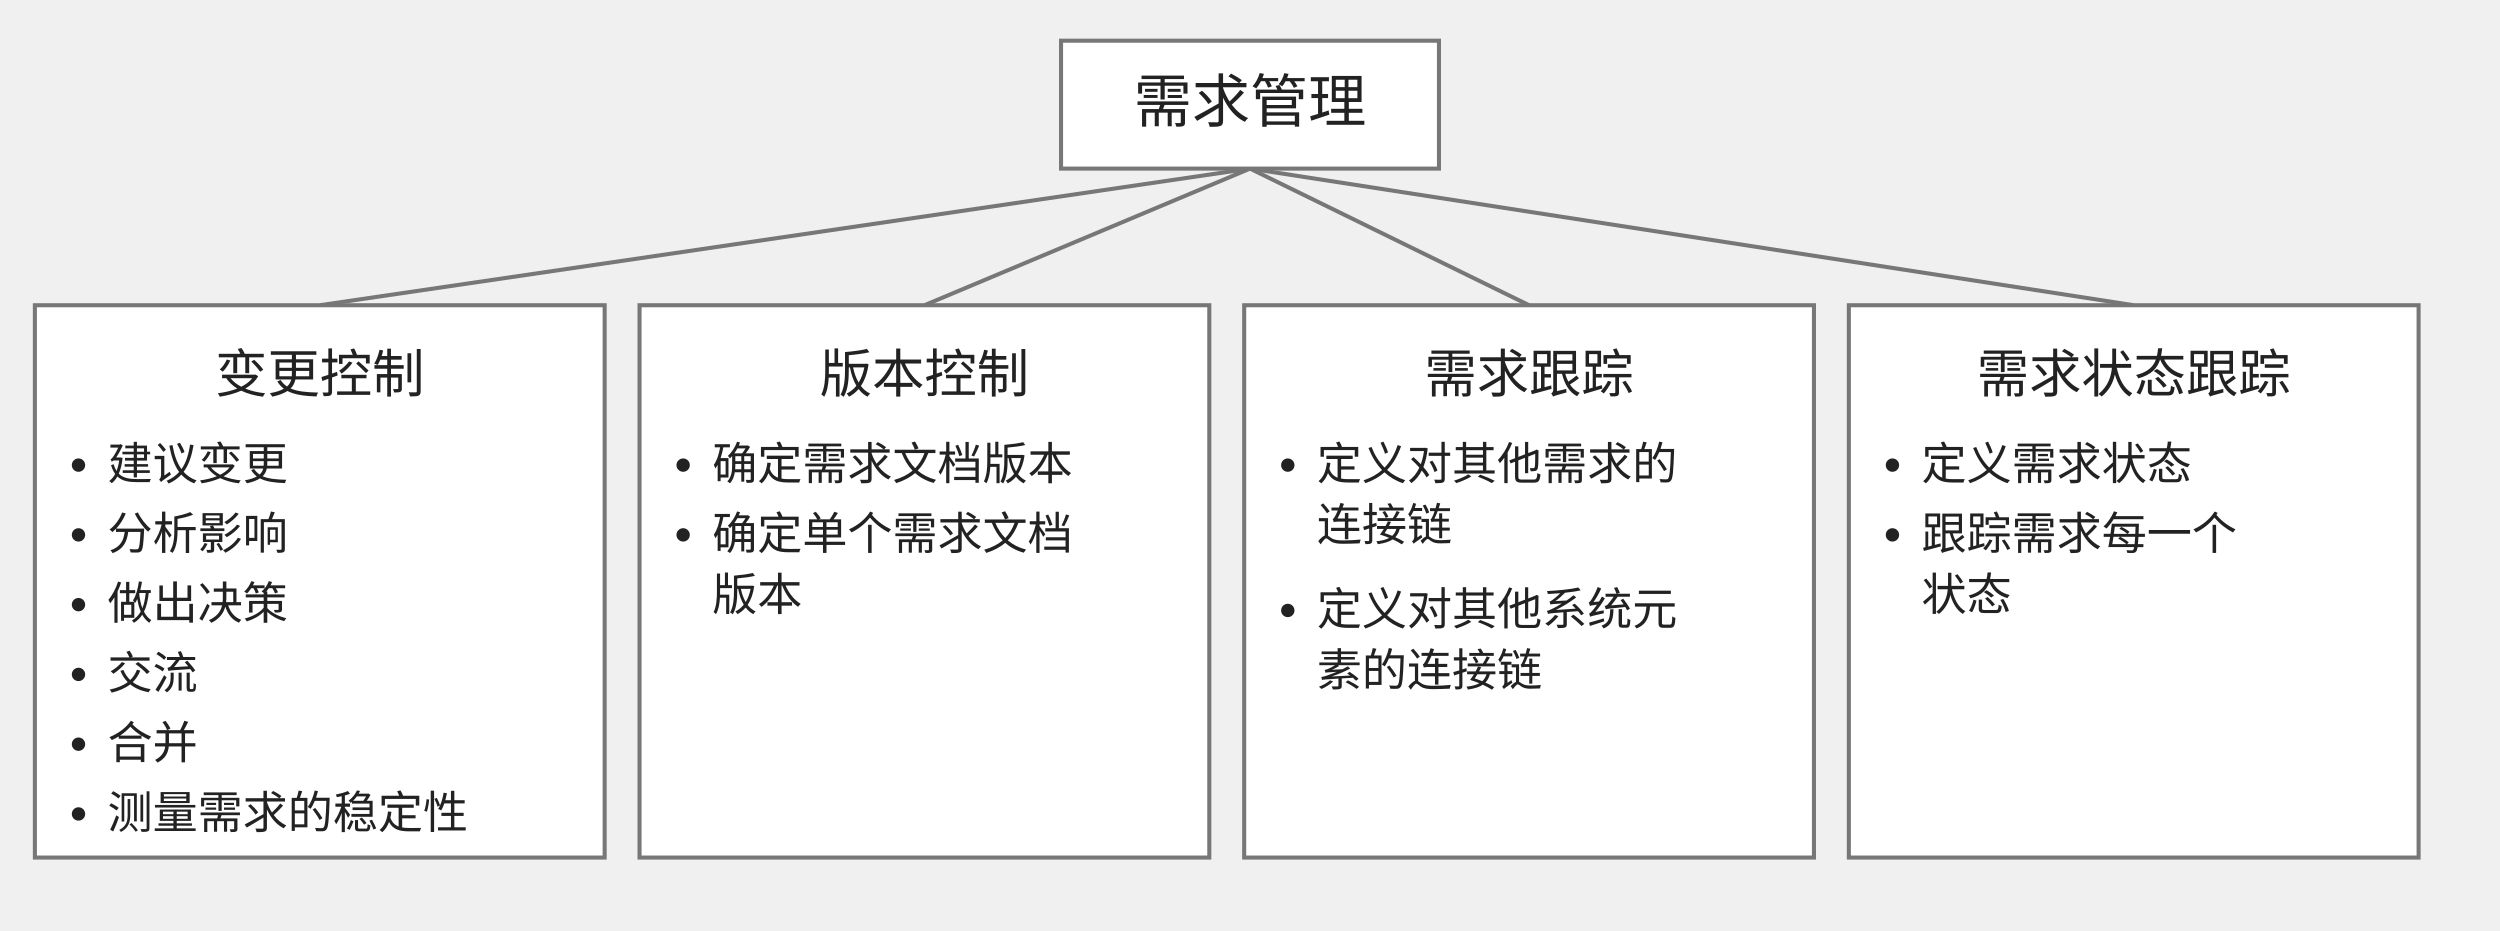
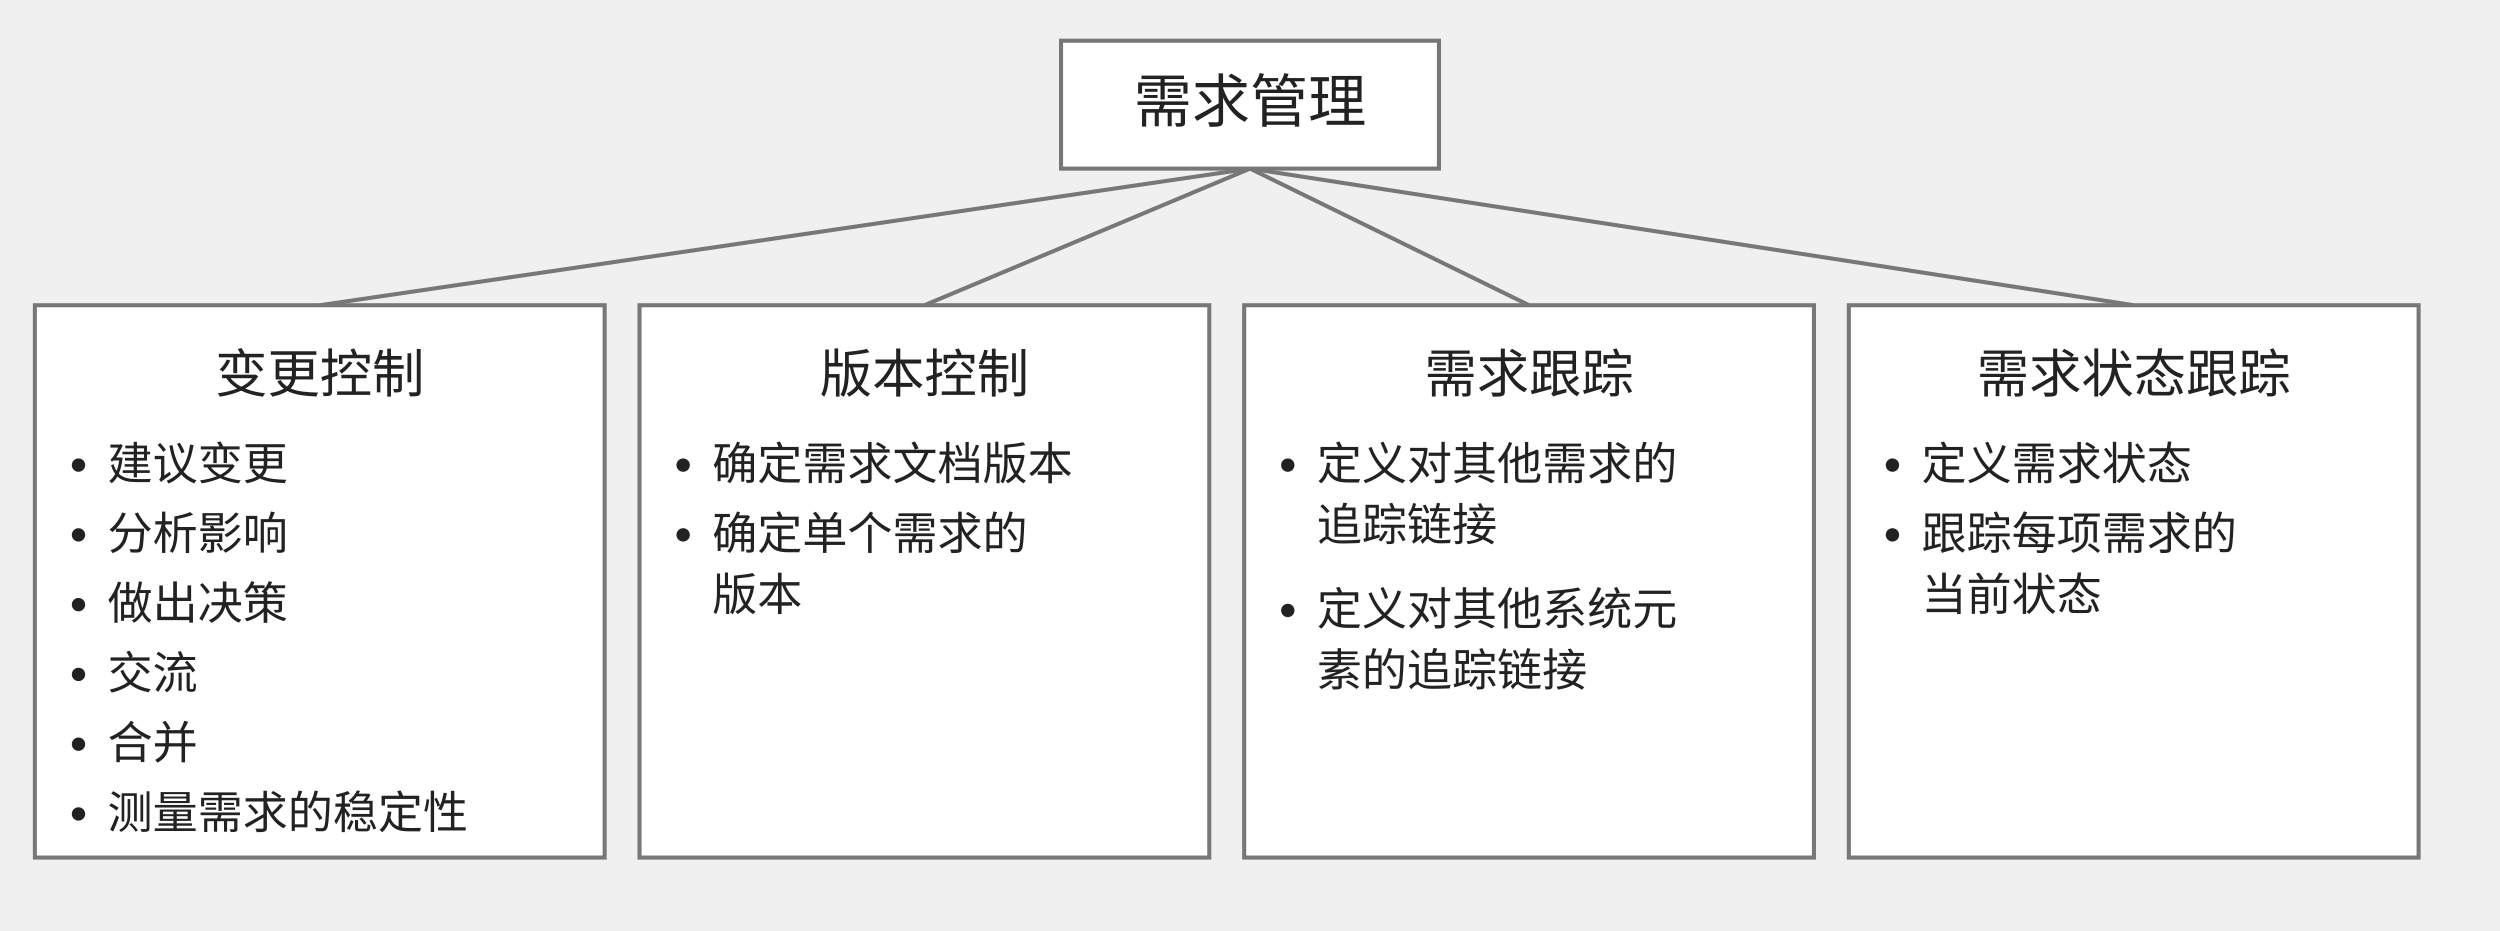
<svg xmlns="http://www.w3.org/2000/svg" width="860" height="320" viewBox="0 0 860 320" role="img" xml:lang="zh-CN">
  <g fill="none" stroke="#777" stroke-width="1.4">
    <path d="M430 58 L110 105" />
    <path d="M430 58 L318 105" />
    <path d="M430 58 L526 105" />
    <path d="M430 58 L734 105" />
    <rect x="365" y="14" width="130" height="44" fill="#fff" />
    <rect x="12" y="105" width="196" height="190" fill="#fff" />
    <rect x="220" y="105" width="196" height="190" fill="#fff" />
    <rect x="428" y="105" width="196" height="190" fill="#fff" />
    <rect x="636" y="105" width="196" height="190" fill="#fff" />
  </g>
  <g fill="#222" font-family="Noto Sans CJK SC, Microsoft YaHei, sans-serif">
    <text x="430" y="42" text-anchor="middle" font-size="20">需求管理</text>
    <text x="110" y="135" text-anchor="middle" font-size="18">变更控制</text>
    <circle cx="27" cy="160" r="2.3" />
    <text x="37" y="165" font-size="15.5">建议变更</text>
    <circle cx="27" cy="184" r="2.3" />
    <text x="37" y="189" font-size="15.5">分析影响</text>
    <circle cx="27" cy="208" r="2.3" />
    <text x="37" y="213" font-size="15.5">做出决策</text>
    <circle cx="27" cy="232" r="2.3" />
    <text x="37" y="237" font-size="15.5">交流</text>
    <circle cx="27" cy="256" r="2.3" />
    <text x="37" y="261" font-size="15.5">合并</text>
    <circle cx="27" cy="280" r="2.3" />
    <text x="37" y="285" font-size="15.5">测量需求的稳定性</text>
    <text x="318" y="135" text-anchor="middle" font-size="18">版本控制</text>
    <circle cx="235" cy="160" r="2.3" />
    <text x="245" y="165" font-size="15.5">确定需求文档版本</text>
    <circle cx="235" cy="184" r="2.3" />
-     <text x="245" y="189" font-size="15.5">确定单个需求文档</text>
+     <text x="245" y="189" font-size="15.5">确定单个需求的</text>
    <text x="245" y="210" font-size="15.5">版本</text>
    <text x="526" y="135" text-anchor="middle" font-size="18">需求跟踪</text>
    <circle cx="443" cy="160" r="2.3" />
    <text x="453" y="165" font-size="15.5">定义对其他需求的</text>
-     <text x="453" y="186" font-size="15.5">连接链</text>
+     <text x="453" y="186" font-size="15.5">追踪链接</text>
    <circle cx="443" cy="210" r="2.3" />
    <text x="453" y="215" font-size="15.5">定义对其他系统元</text>
-     <text x="453" y="236" font-size="15.5">素的连接链</text>
+     <text x="453" y="236" font-size="15.5">素的追踪链接</text>
    <text x="734" y="135" text-anchor="middle" font-size="18">需求状态跟踪</text>
    <circle cx="651" cy="160" r="2.3" />
    <text x="661" y="165" font-size="15.5">定义需求状态</text>
    <circle cx="651" cy="184" r="2.3" />
-     <text x="661" y="189" font-size="15.5">跟踪需求每一个</text>
-     <text x="661" y="210" font-size="15.5">状态</text>
+     <text x="661" y="189" font-size="15.5">跟踪每项需求的</text>
+     <text x="661" y="210" font-size="15.5">当前状态</text>
  </g>
</svg>
